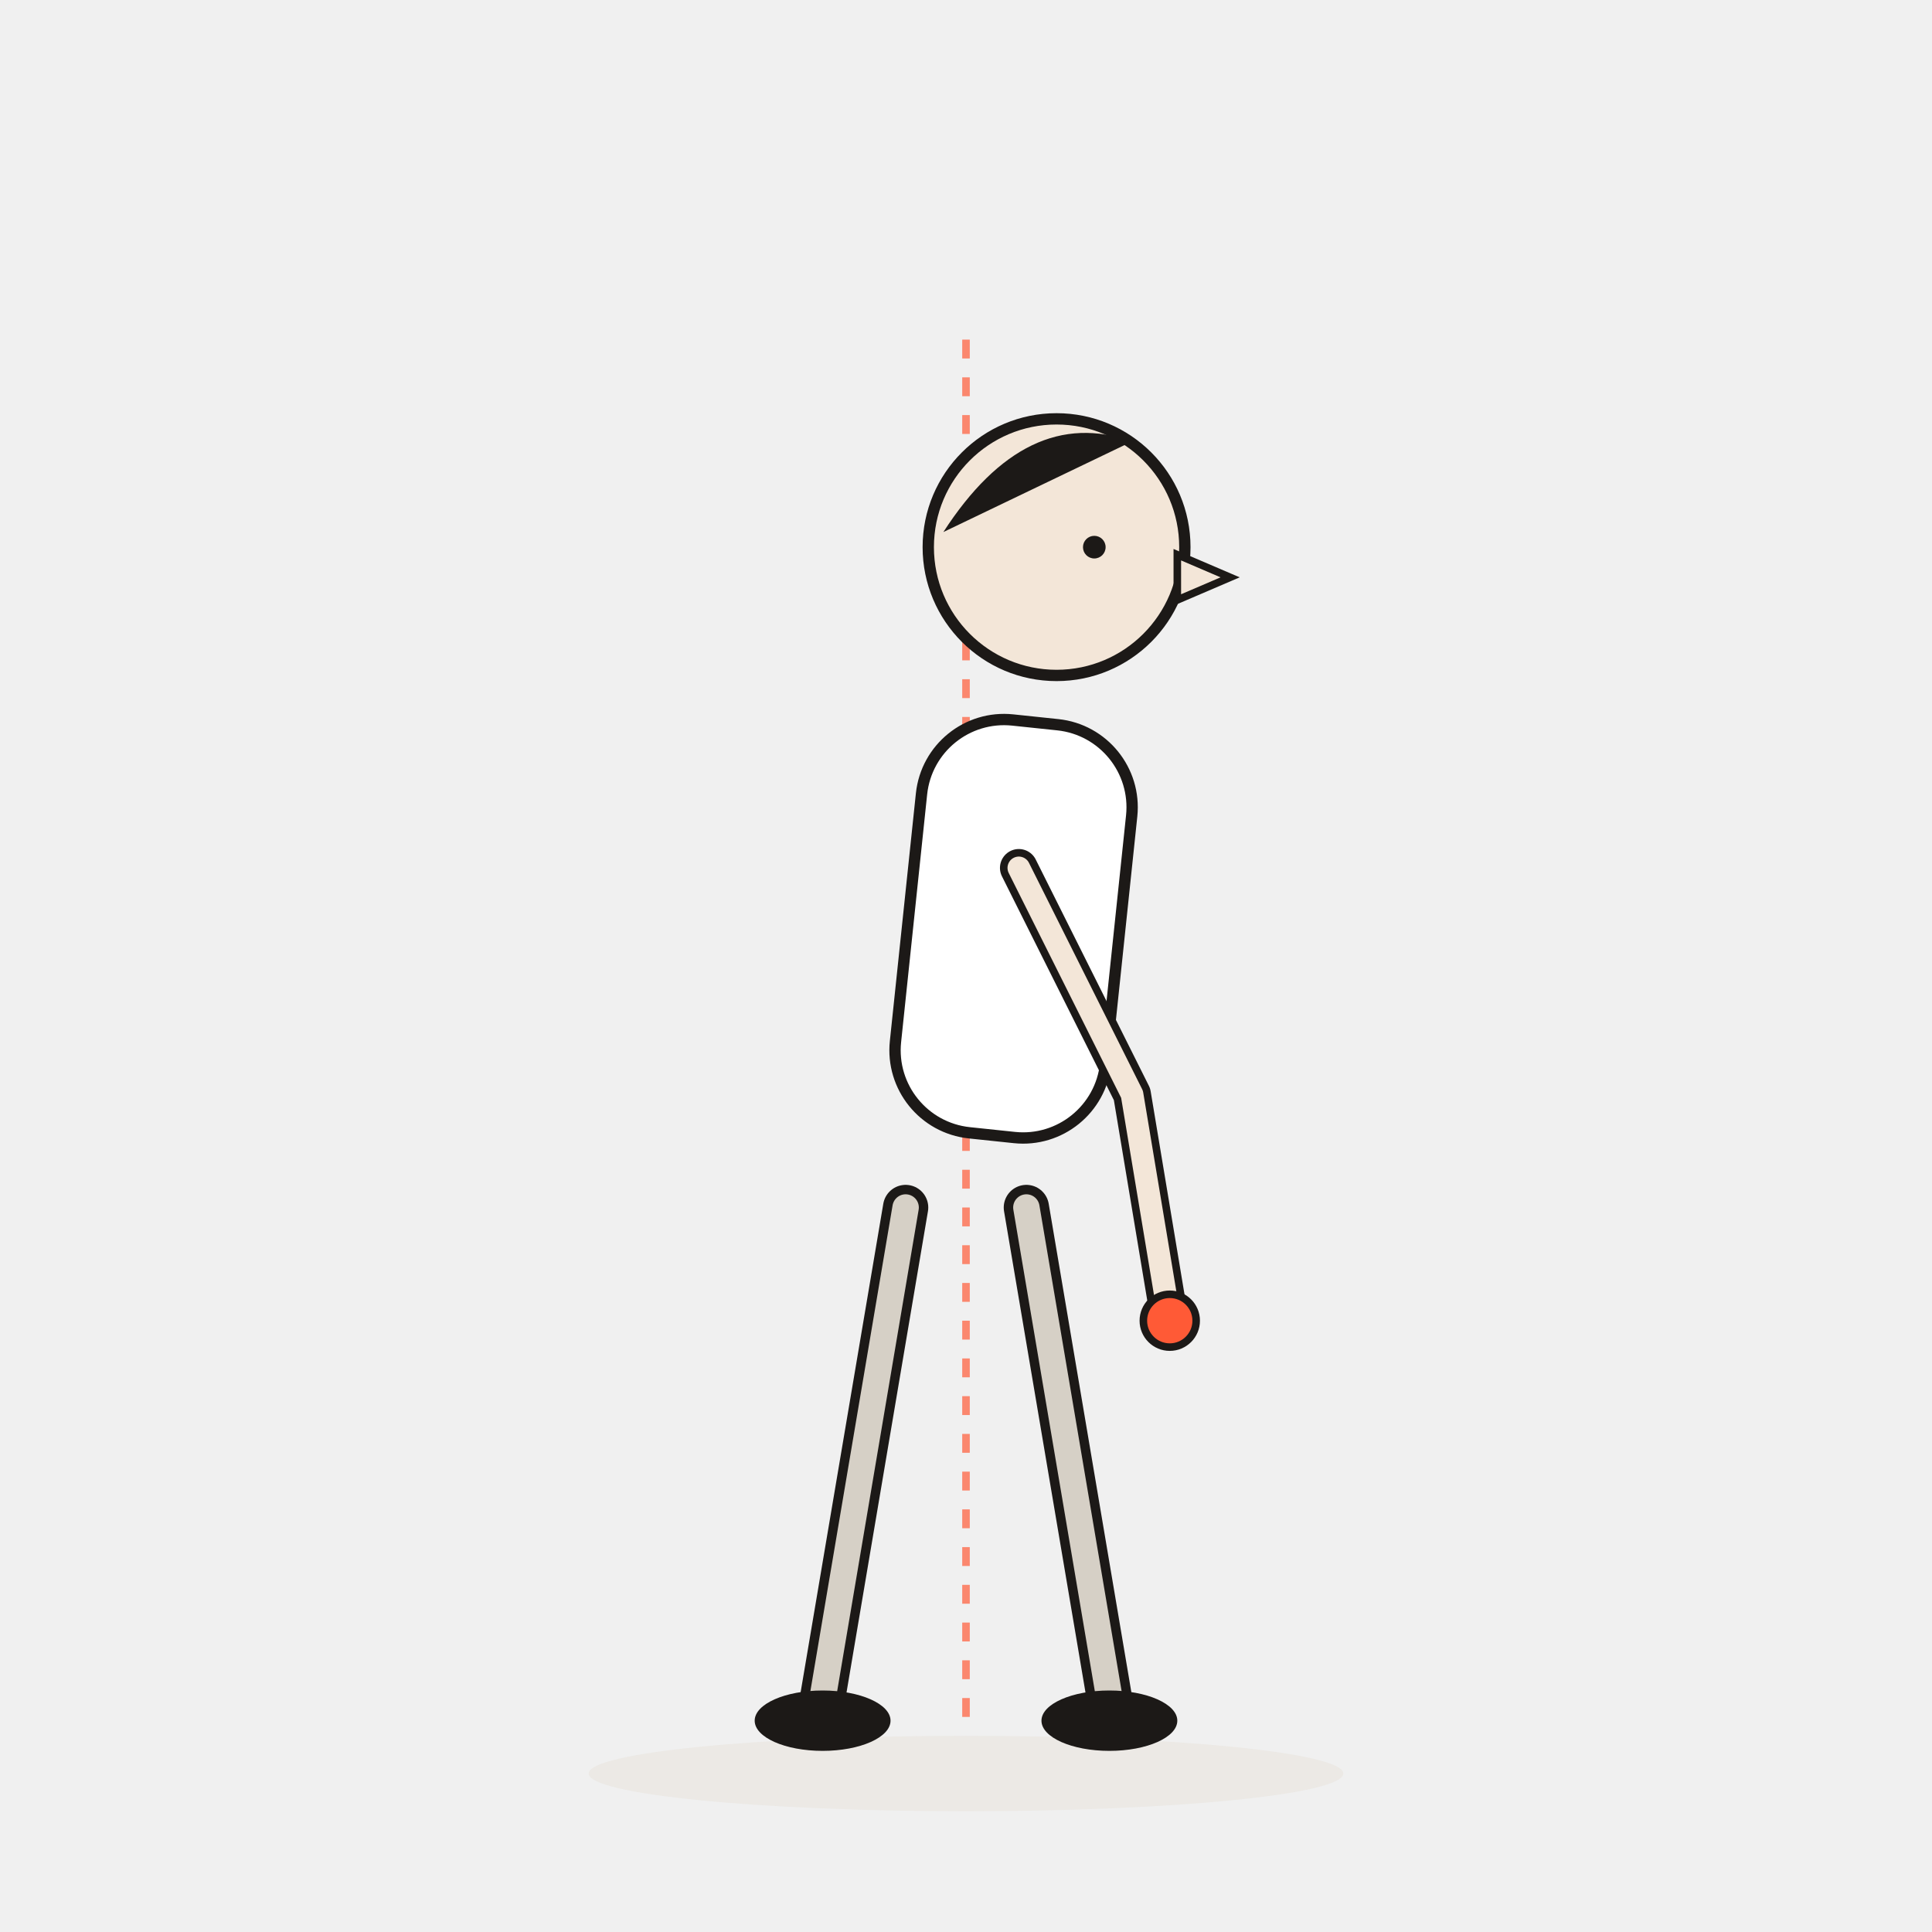
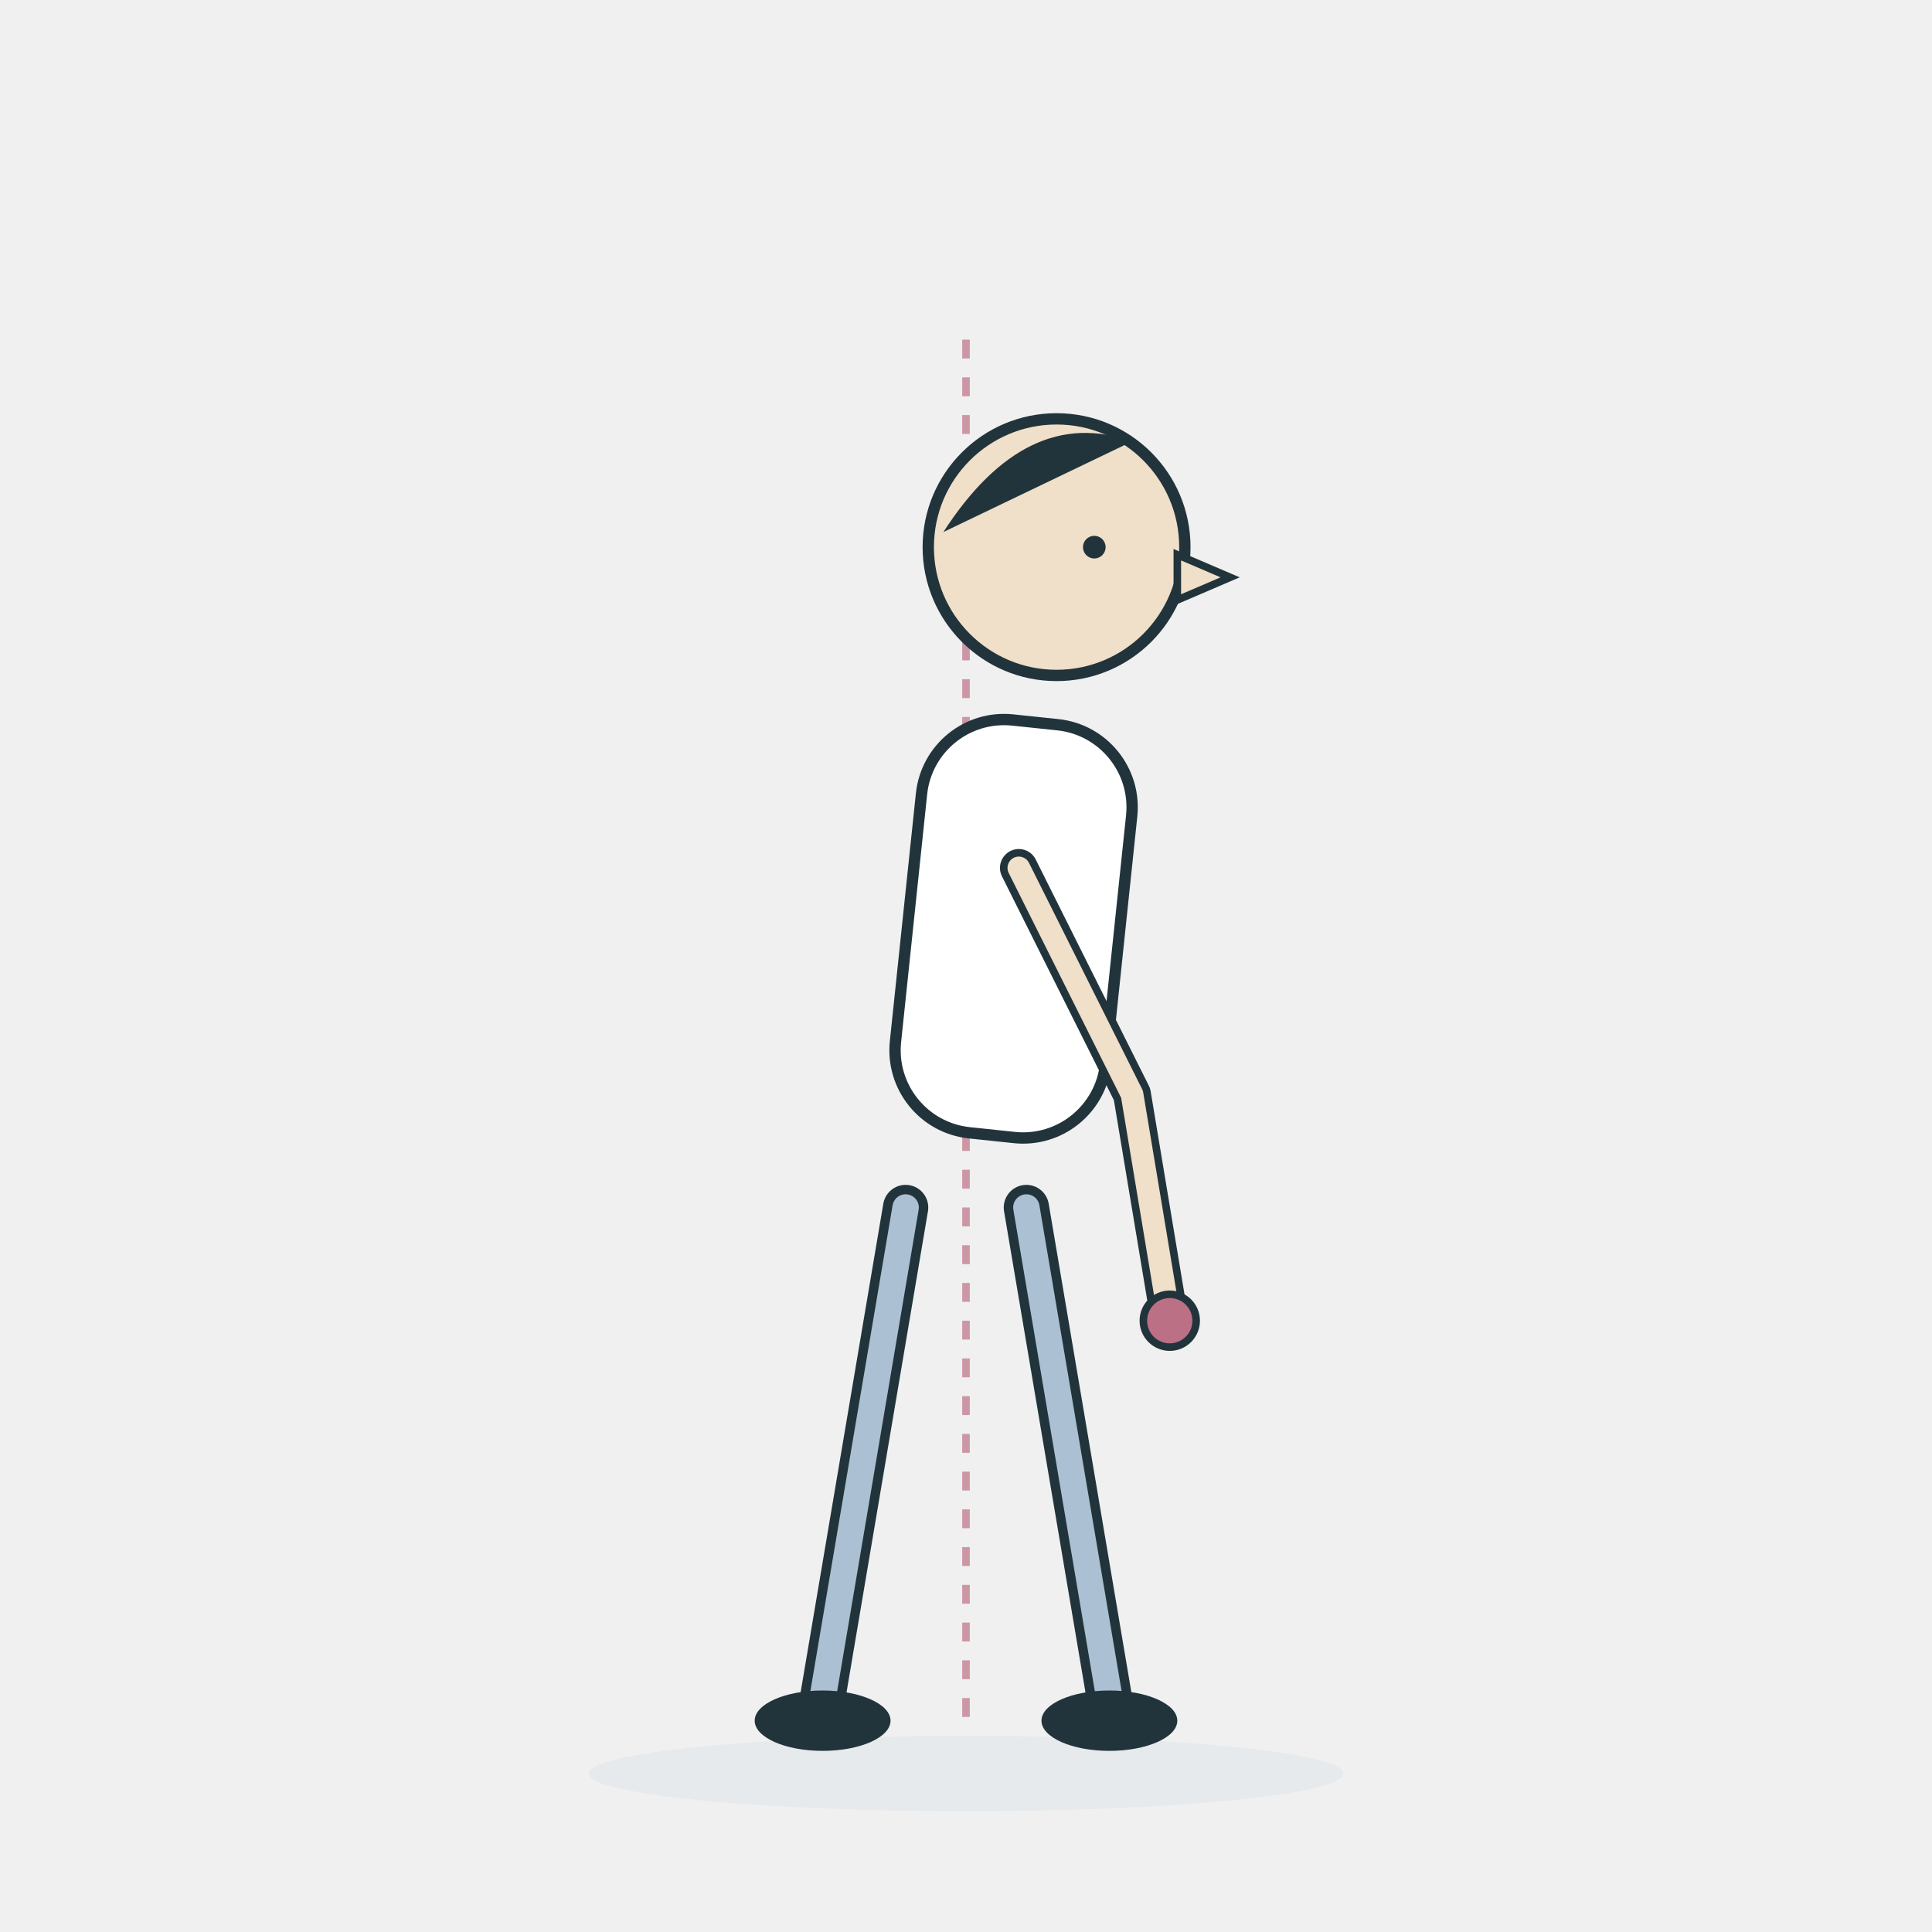
<svg xmlns="http://www.w3.org/2000/svg" viewBox="0 0 512 512" width="512" height="512" role="img" aria-label="DeskBreak Stretch — Standing posture slumped">
  <rect width="512" height="512" fill="none" />
-   <ellipse cx="256" cy="470" rx="100" ry="10" fill="#E7E2DA" opacity="0.5" />
-   <line x1="256" y1="90" x2="256" y2="460" stroke="#FF5A36" stroke-width="2" stroke-dasharray="5 5" opacity="0.7" />
+   <ellipse cx="256" cy="470" rx="100" ry="10" fill="#DCE3E9" opacity="0.5" />
+   <line x1="256" y1="90" x2="256" y2="460" stroke="#BC7085" stroke-width="2" stroke-dasharray="5 5" opacity="0.7" />
  <g>
-     <path d="M240,320 L218,450" fill="none" stroke="#1C1917" stroke-width="12" stroke-linecap="round" />
-     <path d="M272,320 L294,450" fill="none" stroke="#1C1917" stroke-width="12" stroke-linecap="round" />
-     <path d="M240,320 L218,450" fill="none" stroke="#D6D0C6" stroke-width="7" stroke-linecap="round" />
-     <path d="M272,320 L294,450" fill="none" stroke="#D6D0C6" stroke-width="7" stroke-linecap="round" />
-     <ellipse cx="218" cy="456" rx="18" ry="8" fill="#1C1917" />
-     <ellipse cx="294" cy="456" rx="18" ry="8" fill="#1C1917" />
+     <path d="M240,320 L218,450" fill="none" stroke="#22343B" stroke-width="12" stroke-linecap="round" />
+     <path d="M272,320 L294,450" fill="none" stroke="#22343B" stroke-width="12" stroke-linecap="round" />
+     <path d="M240,320 L218,450" fill="none" stroke="#ACC0D3" stroke-width="7" stroke-linecap="round" />
+     <path d="M272,320 L294,450" fill="none" stroke="#ACC0D3" stroke-width="7" stroke-linecap="round" />
+     <ellipse cx="218" cy="456" rx="18" ry="8" fill="#22343B" />
+     <ellipse cx="294" cy="456" rx="18" ry="8" fill="#22343B" />
  </g>
  <g transform="rotate(6 256 280)">
-     <rect x="237.0" y="190" width="56" height="110" rx="22" fill="#FFFFFF" stroke="#1C1917" stroke-width="3.0" />
+     <rect x="237.0" y="190" width="56" height="110" rx="22" fill="#FFFFFF" stroke="#22343B" stroke-width="3.0" />
  </g>
  <g>
-     <path d="M270,230 L300,290 L310,350" fill="none" stroke="#1C1917" stroke-width="10" stroke-linecap="round" stroke-linejoin="round" />
-     <path d="M270,230 L300,290 L310,350" fill="none" stroke="#F3E6D8" stroke-width="6" stroke-linecap="round" stroke-linejoin="round" />
-     <circle cx="310" cy="350" r="7" fill="#FF5A36" stroke="#1C1917" stroke-width="2" />
+     <path d="M270,230 L300,290 L310,350" fill="none" stroke="#22343B" stroke-width="10" stroke-linecap="round" stroke-linejoin="round" />
+     <path d="M270,230 L300,290 L310,350" fill="none" stroke="#F0DFC9" stroke-width="6" stroke-linecap="round" stroke-linejoin="round" />
+     <circle cx="310" cy="350" r="7" fill="#BC7085" stroke="#22343B" stroke-width="2" />
  </g>
  <g>
-     <circle cx="280" cy="145" r="34" fill="#F3E6D8" stroke="#1C1917" stroke-width="3.0" />
-     <path d="M250,141 Q272,107 300,117" fill="#1C1917" />
-     <path d="M312,147 L326,153 L312,159 Z" fill="#F3E6D8" stroke="#1C1917" stroke-width="2" />
-     <circle cx="290" cy="145" r="3" fill="#1C1917" />
+     <circle cx="280" cy="145" r="34" fill="#F0DFC9" stroke="#22343B" stroke-width="3.0" />
+     <path d="M250,141 Q272,107 300,117" fill="#22343B" />
+     <path d="M312,147 L326,153 L312,159 Z" fill="#F0DFC9" stroke="#22343B" stroke-width="2" />
+     <circle cx="290" cy="145" r="3" fill="#22343B" />
  </g>
</svg>
